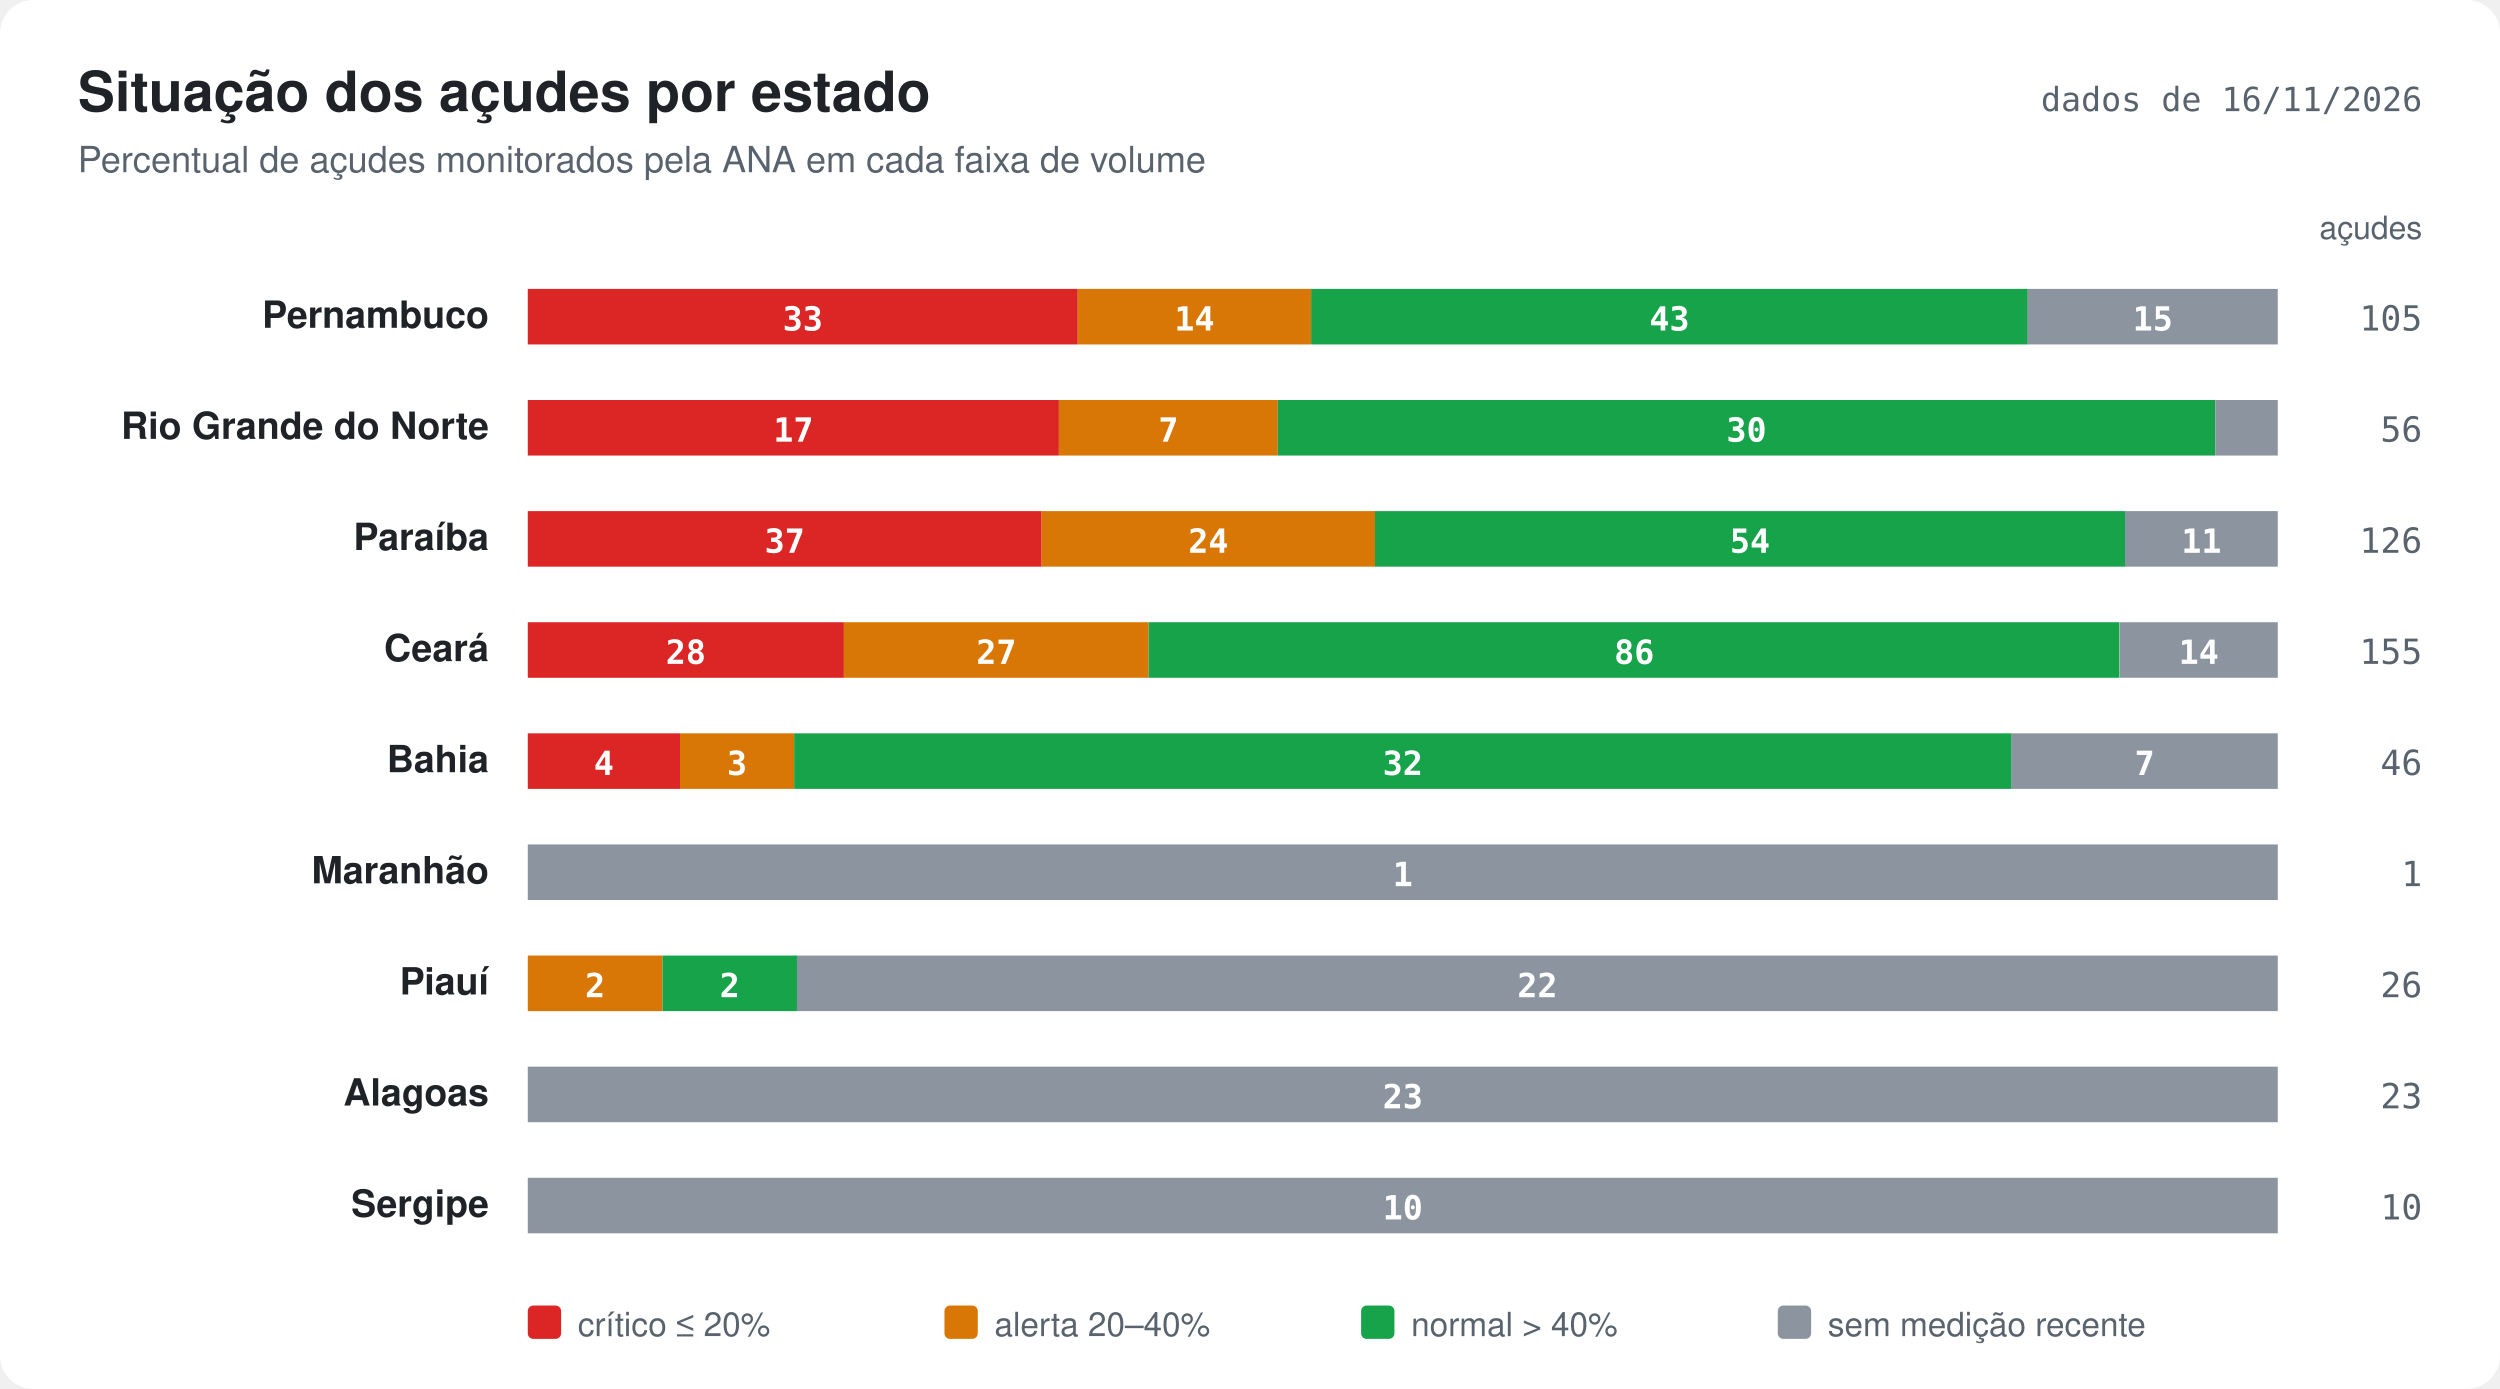
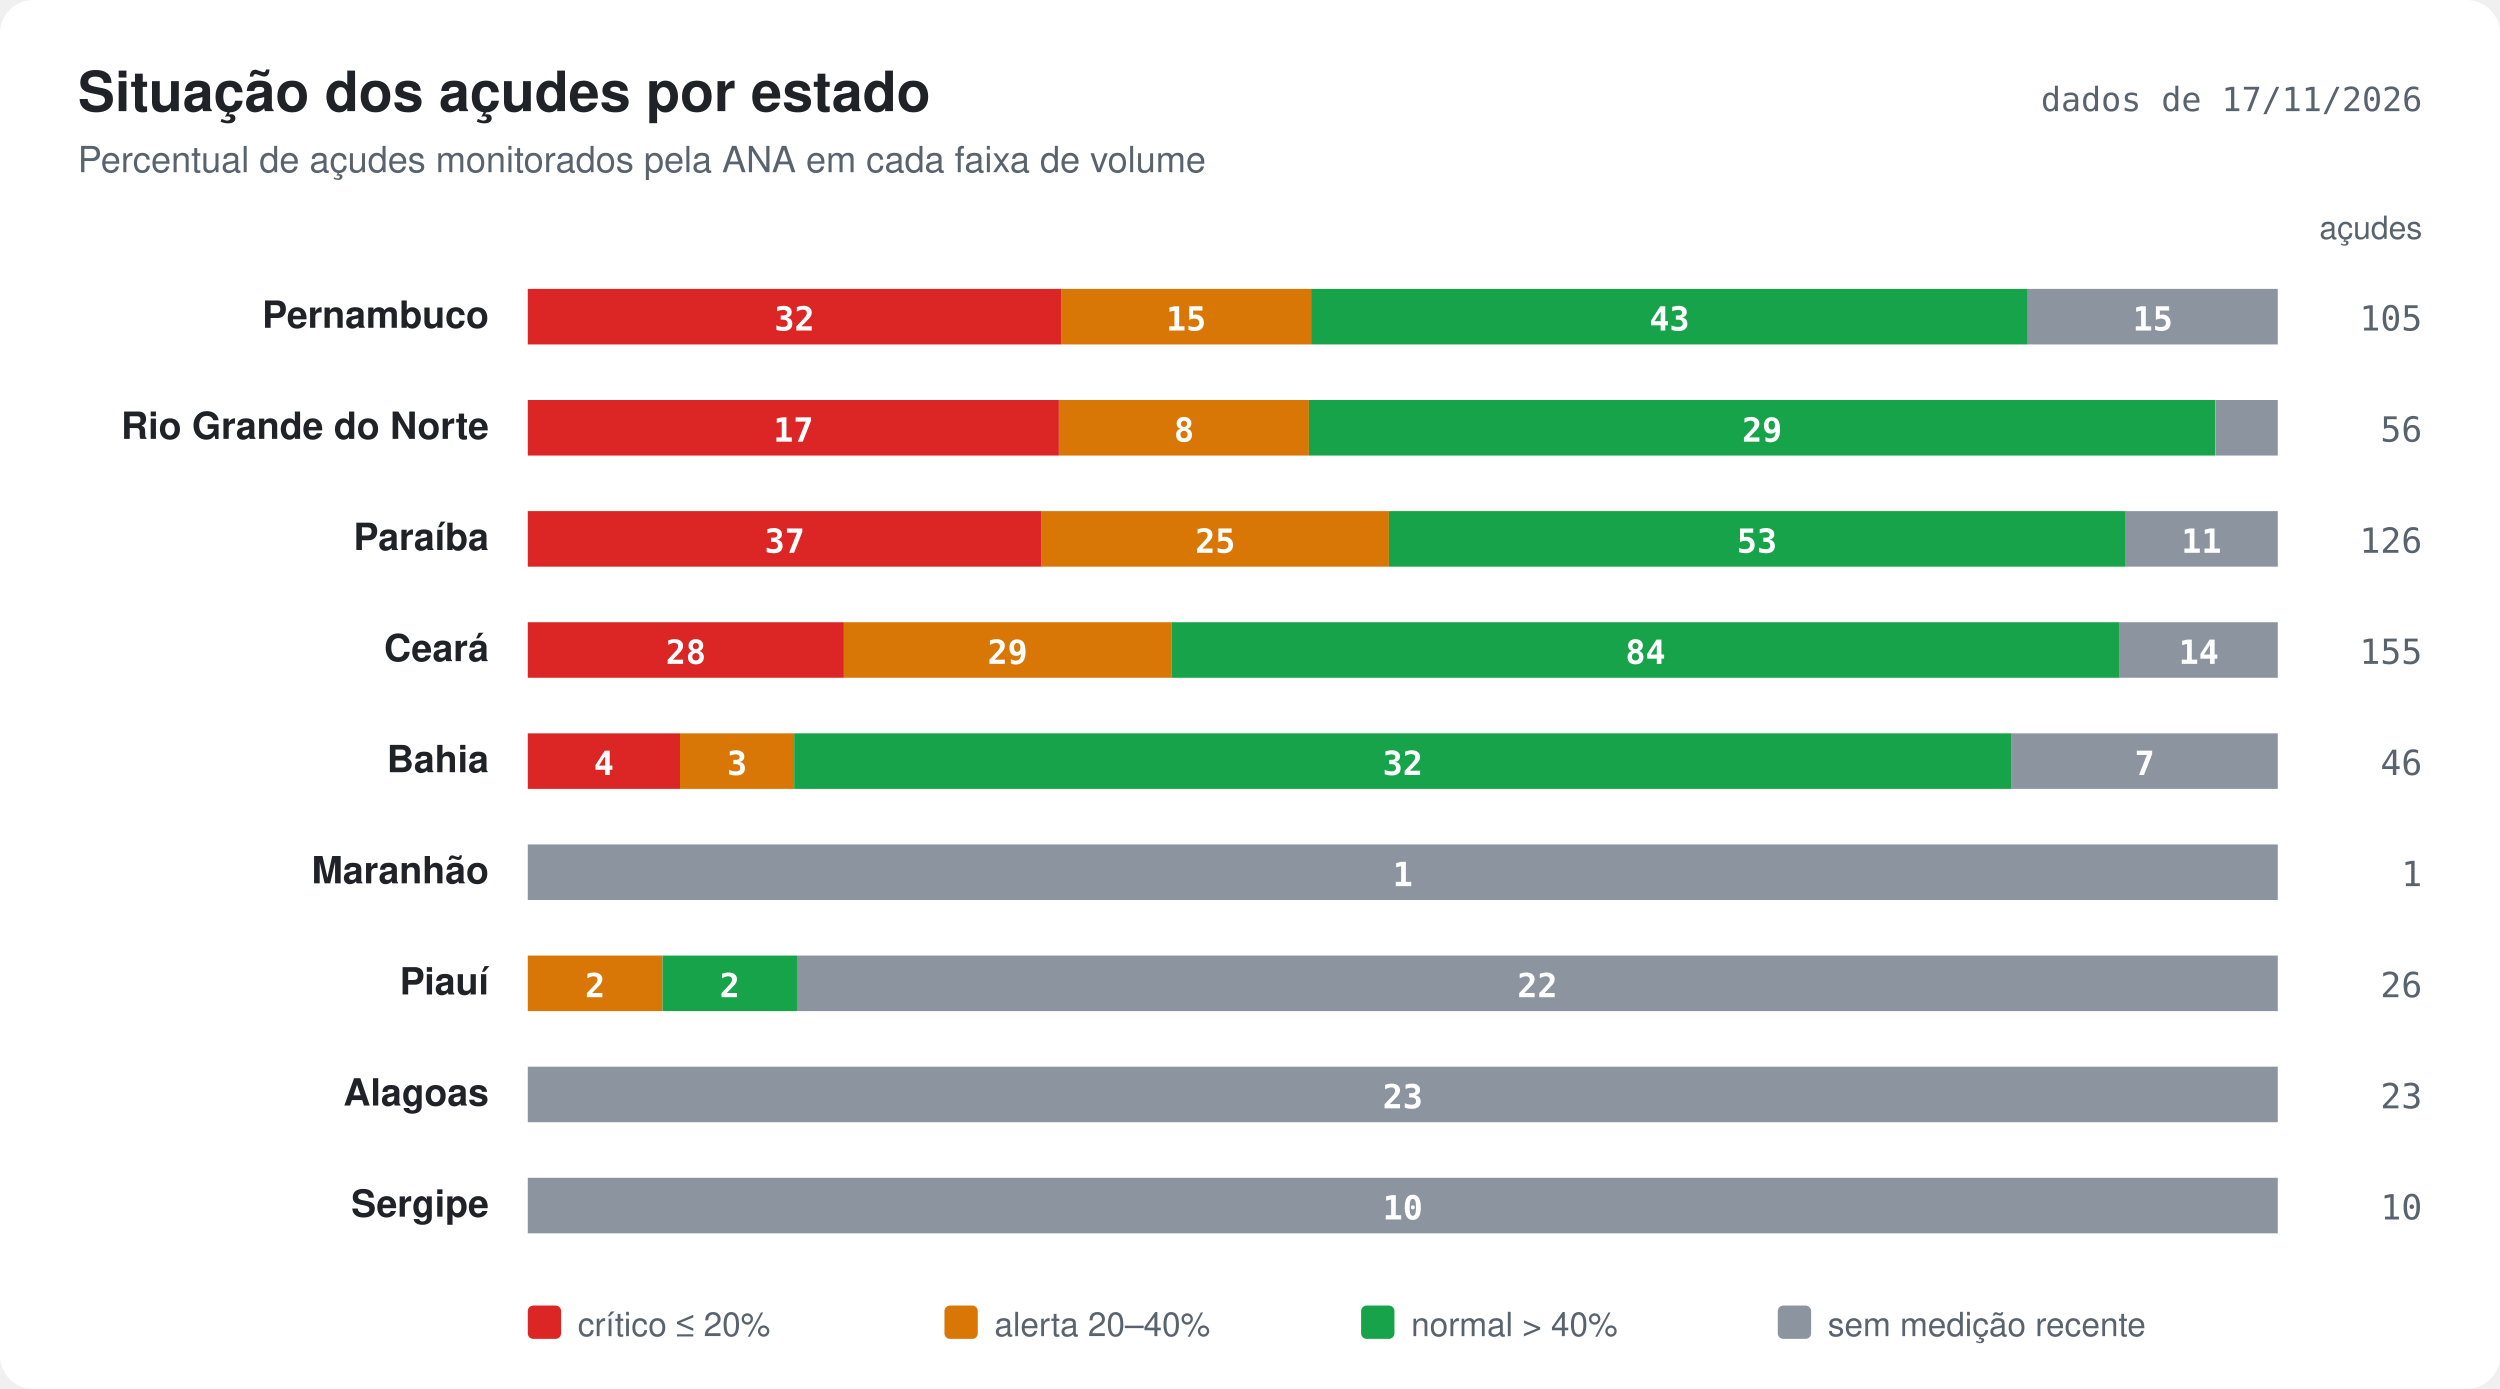
<svg xmlns="http://www.w3.org/2000/svg" width="900" height="500" viewBox="0 0 900 500" role="img" aria-label="Açudes por situação em cada estado">
  <style>
  .bg{fill:#ffffff} .card{fill:#f6f8fa;stroke:#d0d7de} .fg{fill:#1f2328} .mu{fill:#59636e}
  .grid{stroke:#d8dee4} .axis{stroke:#8c959f} .acc{fill:#0e7490} .accs{stroke:#0e7490} .area{fill:#0e7490;fill-opacity:.12}
  .crit{fill:#dc2626} .alert{fill:#d97706} .ok{fill:#16a34a} .nd{fill:#8c959f}
  .s0{fill:#f5e050} .s1{fill:#fcc55a} .s2{fill:#f59e0b} .s3{fill:#dc2626} .s4{fill:#7f1d1d} .track{fill:#eaeef2}
  text{font-family:-apple-system,BlinkMacSystemFont,'Segoe UI',Helvetica,Arial,sans-serif} .num{font-family:ui-monospace,SFMono-Regular,'SF Mono',Menlo,Consolas,monospace;font-variant-numeric:tabular-nums}
  @media (prefers-color-scheme: dark){
    .bg{fill:#0d1117} .card{fill:#161b22;stroke:#30363d} .fg{fill:#e6edf3} .mu{fill:#8d96a0}
    .grid{stroke:#21262d} .axis{stroke:#484f58} .acc{fill:#4fc3d9} .accs{stroke:#4fc3d9} .area{fill:#4fc3d9;fill-opacity:.15}
    .crit{fill:#f85149} .alert{fill:#f0a020} .ok{fill:#3fb950} .nd{fill:#6e7681} .track{fill:#21262d}
  }
</style>
  <rect class="bg" width="900" height="500" rx="12" />
  <text x="28" y="40" class="fg" font-size="20" font-weight="700" text-anchor="start">Situação dos açudes por estado</text>
  <text x="28" y="62" class="mu" font-size="13" font-weight="400" text-anchor="start">Percentual de açudes monitorados pela ANA em cada faixa de volume</text>
-   <text x="872" y="40" class="mu num" font-size="12" font-weight="400" text-anchor="end">dados de 16/11/2026</text>
+   <text x="872" y="40" class="mu num" font-size="12" font-weight="400" text-anchor="end">dados de 17/11/2026</text>
  <text x="176" y="118" class="fg" font-size="13.5" font-weight="600" text-anchor="end">Pernambuco</text>
-   <rect class="crit" x="190.0" y="104" width="198.0" height="20" />
-   <text x="289.0" y="119" class="num" font-size="12" font-weight="700" text-anchor="middle" fill="#fff">33</text>
-   <rect class="alert" x="388.0" y="104" width="84.0" height="20" />
-   <text x="430.0" y="119" class="num" font-size="12" font-weight="700" text-anchor="middle" fill="#fff">14</text>
+   <rect class="crit" x="190.0" y="104" width="192.0" height="20" />
+   <text x="286.0" y="119" class="num" font-size="12" font-weight="700" text-anchor="middle" fill="#fff">32</text>
+   <rect class="alert" x="382.0" y="104" width="90.0" height="20" />
+   <text x="427.0" y="119" class="num" font-size="12" font-weight="700" text-anchor="middle" fill="#fff">15</text>
  <rect class="ok" x="472.0" y="104" width="258.0" height="20" />
  <text x="601.0" y="119" class="num" font-size="12" font-weight="700" text-anchor="middle" fill="#fff">43</text>
  <rect class="nd" x="730.0" y="104" width="90.0" height="20" />
  <text x="775.0" y="119" class="num" font-size="12" font-weight="700" text-anchor="middle" fill="#fff">15</text>
  <text x="872" y="119" class="mu num" font-size="12.5" font-weight="400" text-anchor="end">105</text>
  <text x="176" y="158" class="fg" font-size="13.5" font-weight="600" text-anchor="end">Rio Grande do Norte</text>
  <rect class="crit" x="190.0" y="144" width="191.2" height="20" />
  <text x="285.625" y="159" class="num" font-size="12" font-weight="700" text-anchor="middle" fill="#fff">17</text>
-   <rect class="alert" x="381.2" y="144" width="78.8" height="20" />
-   <text x="420.625" y="159" class="num" font-size="12" font-weight="700" text-anchor="middle" fill="#fff">7</text>
-   <rect class="ok" x="460.0" y="144" width="337.5" height="20" />
-   <text x="628.75" y="159" class="num" font-size="12" font-weight="700" text-anchor="middle" fill="#fff">30</text>
+   <rect class="alert" x="381.2" y="144" width="90.0" height="20" />
+   <text x="426.25" y="159" class="num" font-size="12" font-weight="700" text-anchor="middle" fill="#fff">8</text>
+   <rect class="ok" x="471.2" y="144" width="326.2" height="20" />
+   <text x="634.375" y="159" class="num" font-size="12" font-weight="700" text-anchor="middle" fill="#fff">29</text>
  <rect class="nd" x="797.5" y="144" width="22.5" height="20" />
  <text x="872" y="159" class="mu num" font-size="12.5" font-weight="400" text-anchor="end">56</text>
  <text x="176" y="198" class="fg" font-size="13.5" font-weight="600" text-anchor="end">Paraíba</text>
  <rect class="crit" x="190.0" y="184" width="185.0" height="20" />
  <text x="282.5" y="199" class="num" font-size="12" font-weight="700" text-anchor="middle" fill="#fff">37</text>
-   <rect class="alert" x="375.0" y="184" width="120.0" height="20" />
-   <text x="435.0" y="199" class="num" font-size="12" font-weight="700" text-anchor="middle" fill="#fff">24</text>
-   <rect class="ok" x="495.0" y="184" width="270.0" height="20" />
-   <text x="630.0" y="199" class="num" font-size="12" font-weight="700" text-anchor="middle" fill="#fff">54</text>
+   <rect class="alert" x="375.0" y="184" width="125.0" height="20" />
+   <text x="437.5" y="199" class="num" font-size="12" font-weight="700" text-anchor="middle" fill="#fff">25</text>
+   <rect class="ok" x="500.0" y="184" width="265.0" height="20" />
+   <text x="632.5" y="199" class="num" font-size="12" font-weight="700" text-anchor="middle" fill="#fff">53</text>
  <rect class="nd" x="765.0" y="184" width="55.0" height="20" />
  <text x="792.5" y="199" class="num" font-size="12" font-weight="700" text-anchor="middle" fill="#fff">11</text>
  <text x="872" y="199" class="mu num" font-size="12.5" font-weight="400" text-anchor="end">126</text>
  <text x="176" y="238" class="fg" font-size="13.5" font-weight="600" text-anchor="end">Ceará</text>
  <rect class="crit" x="190.0" y="224" width="113.8" height="20" />
  <text x="246.903" y="239" class="num" font-size="12" font-weight="700" text-anchor="middle" fill="#fff">28</text>
-   <rect class="alert" x="303.8" y="224" width="109.7" height="20" />
-   <text x="358.677" y="239" class="num" font-size="12" font-weight="700" text-anchor="middle" fill="#fff">27</text>
-   <rect class="ok" x="413.5" y="224" width="349.5" height="20" />
-   <text x="588.323" y="239" class="num" font-size="12" font-weight="700" text-anchor="middle" fill="#fff">86</text>
+   <rect class="alert" x="303.8" y="224" width="117.9" height="20" />
+   <text x="362.742" y="239" class="num" font-size="12" font-weight="700" text-anchor="middle" fill="#fff">29</text>
+   <rect class="ok" x="421.7" y="224" width="341.4" height="20" />
+   <text x="592.387" y="239" class="num" font-size="12" font-weight="700" text-anchor="middle" fill="#fff">84</text>
  <rect class="nd" x="763.1" y="224" width="56.9" height="20" />
  <text x="791.548" y="239" class="num" font-size="12" font-weight="700" text-anchor="middle" fill="#fff">14</text>
  <text x="872" y="239" class="mu num" font-size="12.5" font-weight="400" text-anchor="end">155</text>
  <text x="176" y="278" class="fg" font-size="13.5" font-weight="600" text-anchor="end">Bahia</text>
  <rect class="crit" x="190.0" y="264" width="54.8" height="20" />
  <text x="217.391" y="279" class="num" font-size="12" font-weight="700" text-anchor="middle" fill="#fff">4</text>
  <rect class="alert" x="244.8" y="264" width="41.1" height="20" />
  <text x="265.326" y="279" class="num" font-size="12" font-weight="700" text-anchor="middle" fill="#fff">3</text>
  <rect class="ok" x="285.9" y="264" width="438.3" height="20" />
  <text x="505.0" y="279" class="num" font-size="12" font-weight="700" text-anchor="middle" fill="#fff">32</text>
  <rect class="nd" x="724.1" y="264" width="95.9" height="20" />
  <text x="772.065" y="279" class="num" font-size="12" font-weight="700" text-anchor="middle" fill="#fff">7</text>
  <text x="872" y="279" class="mu num" font-size="12.5" font-weight="400" text-anchor="end">46</text>
  <text x="176" y="318" class="fg" font-size="13.5" font-weight="600" text-anchor="end">Maranhão</text>
  <rect class="nd" x="190.0" y="304" width="630.0" height="20" />
  <text x="505.0" y="319" class="num" font-size="12" font-weight="700" text-anchor="middle" fill="#fff">1</text>
  <text x="872" y="319" class="mu num" font-size="12.5" font-weight="400" text-anchor="end">1</text>
  <text x="176" y="358" class="fg" font-size="13.5" font-weight="600" text-anchor="end">Piauí</text>
  <rect class="alert" x="190.0" y="344" width="48.5" height="20" />
  <text x="214.231" y="359" class="num" font-size="12" font-weight="700" text-anchor="middle" fill="#fff">2</text>
  <rect class="ok" x="238.5" y="344" width="48.5" height="20" />
  <text x="262.692" y="359" class="num" font-size="12" font-weight="700" text-anchor="middle" fill="#fff">2</text>
  <rect class="nd" x="286.9" y="344" width="533.1" height="20" />
  <text x="553.462" y="359" class="num" font-size="12" font-weight="700" text-anchor="middle" fill="#fff">22</text>
  <text x="872" y="359" class="mu num" font-size="12.5" font-weight="400" text-anchor="end">26</text>
  <text x="176" y="398" class="fg" font-size="13.5" font-weight="600" text-anchor="end">Alagoas</text>
  <rect class="nd" x="190.0" y="384" width="630.0" height="20" />
  <text x="505.0" y="399" class="num" font-size="12" font-weight="700" text-anchor="middle" fill="#fff">23</text>
  <text x="872" y="399" class="mu num" font-size="12.5" font-weight="400" text-anchor="end">23</text>
  <text x="176" y="438" class="fg" font-size="13.5" font-weight="600" text-anchor="end">Sergipe</text>
  <rect class="nd" x="190.0" y="424" width="630.0" height="20" />
  <text x="505.0" y="439" class="num" font-size="12" font-weight="700" text-anchor="middle" fill="#fff">10</text>
  <text x="872" y="439" class="mu num" font-size="12.5" font-weight="400" text-anchor="end">10</text>
  <rect class="crit" x="190" y="470" width="12" height="12" rx="2" />
  <text x="208" y="481" class="mu" font-size="12" font-weight="400" text-anchor="start">crítico ≤ 20%</text>
  <rect class="alert" x="340" y="470" width="12" height="12" rx="2" />
  <text x="358" y="481" class="mu" font-size="12" font-weight="400" text-anchor="start">alerta 20–40%</text>
  <rect class="ok" x="490" y="470" width="12" height="12" rx="2" />
  <text x="508" y="481" class="mu" font-size="12" font-weight="400" text-anchor="start">normal &gt; 40%</text>
  <rect class="nd" x="640" y="470" width="12" height="12" rx="2" />
  <text x="658" y="481" class="mu" font-size="12" font-weight="400" text-anchor="start">sem medição recente</text>
  <text x="872" y="86" class="mu" font-size="11.5" font-weight="400" text-anchor="end">açudes</text>
</svg>
